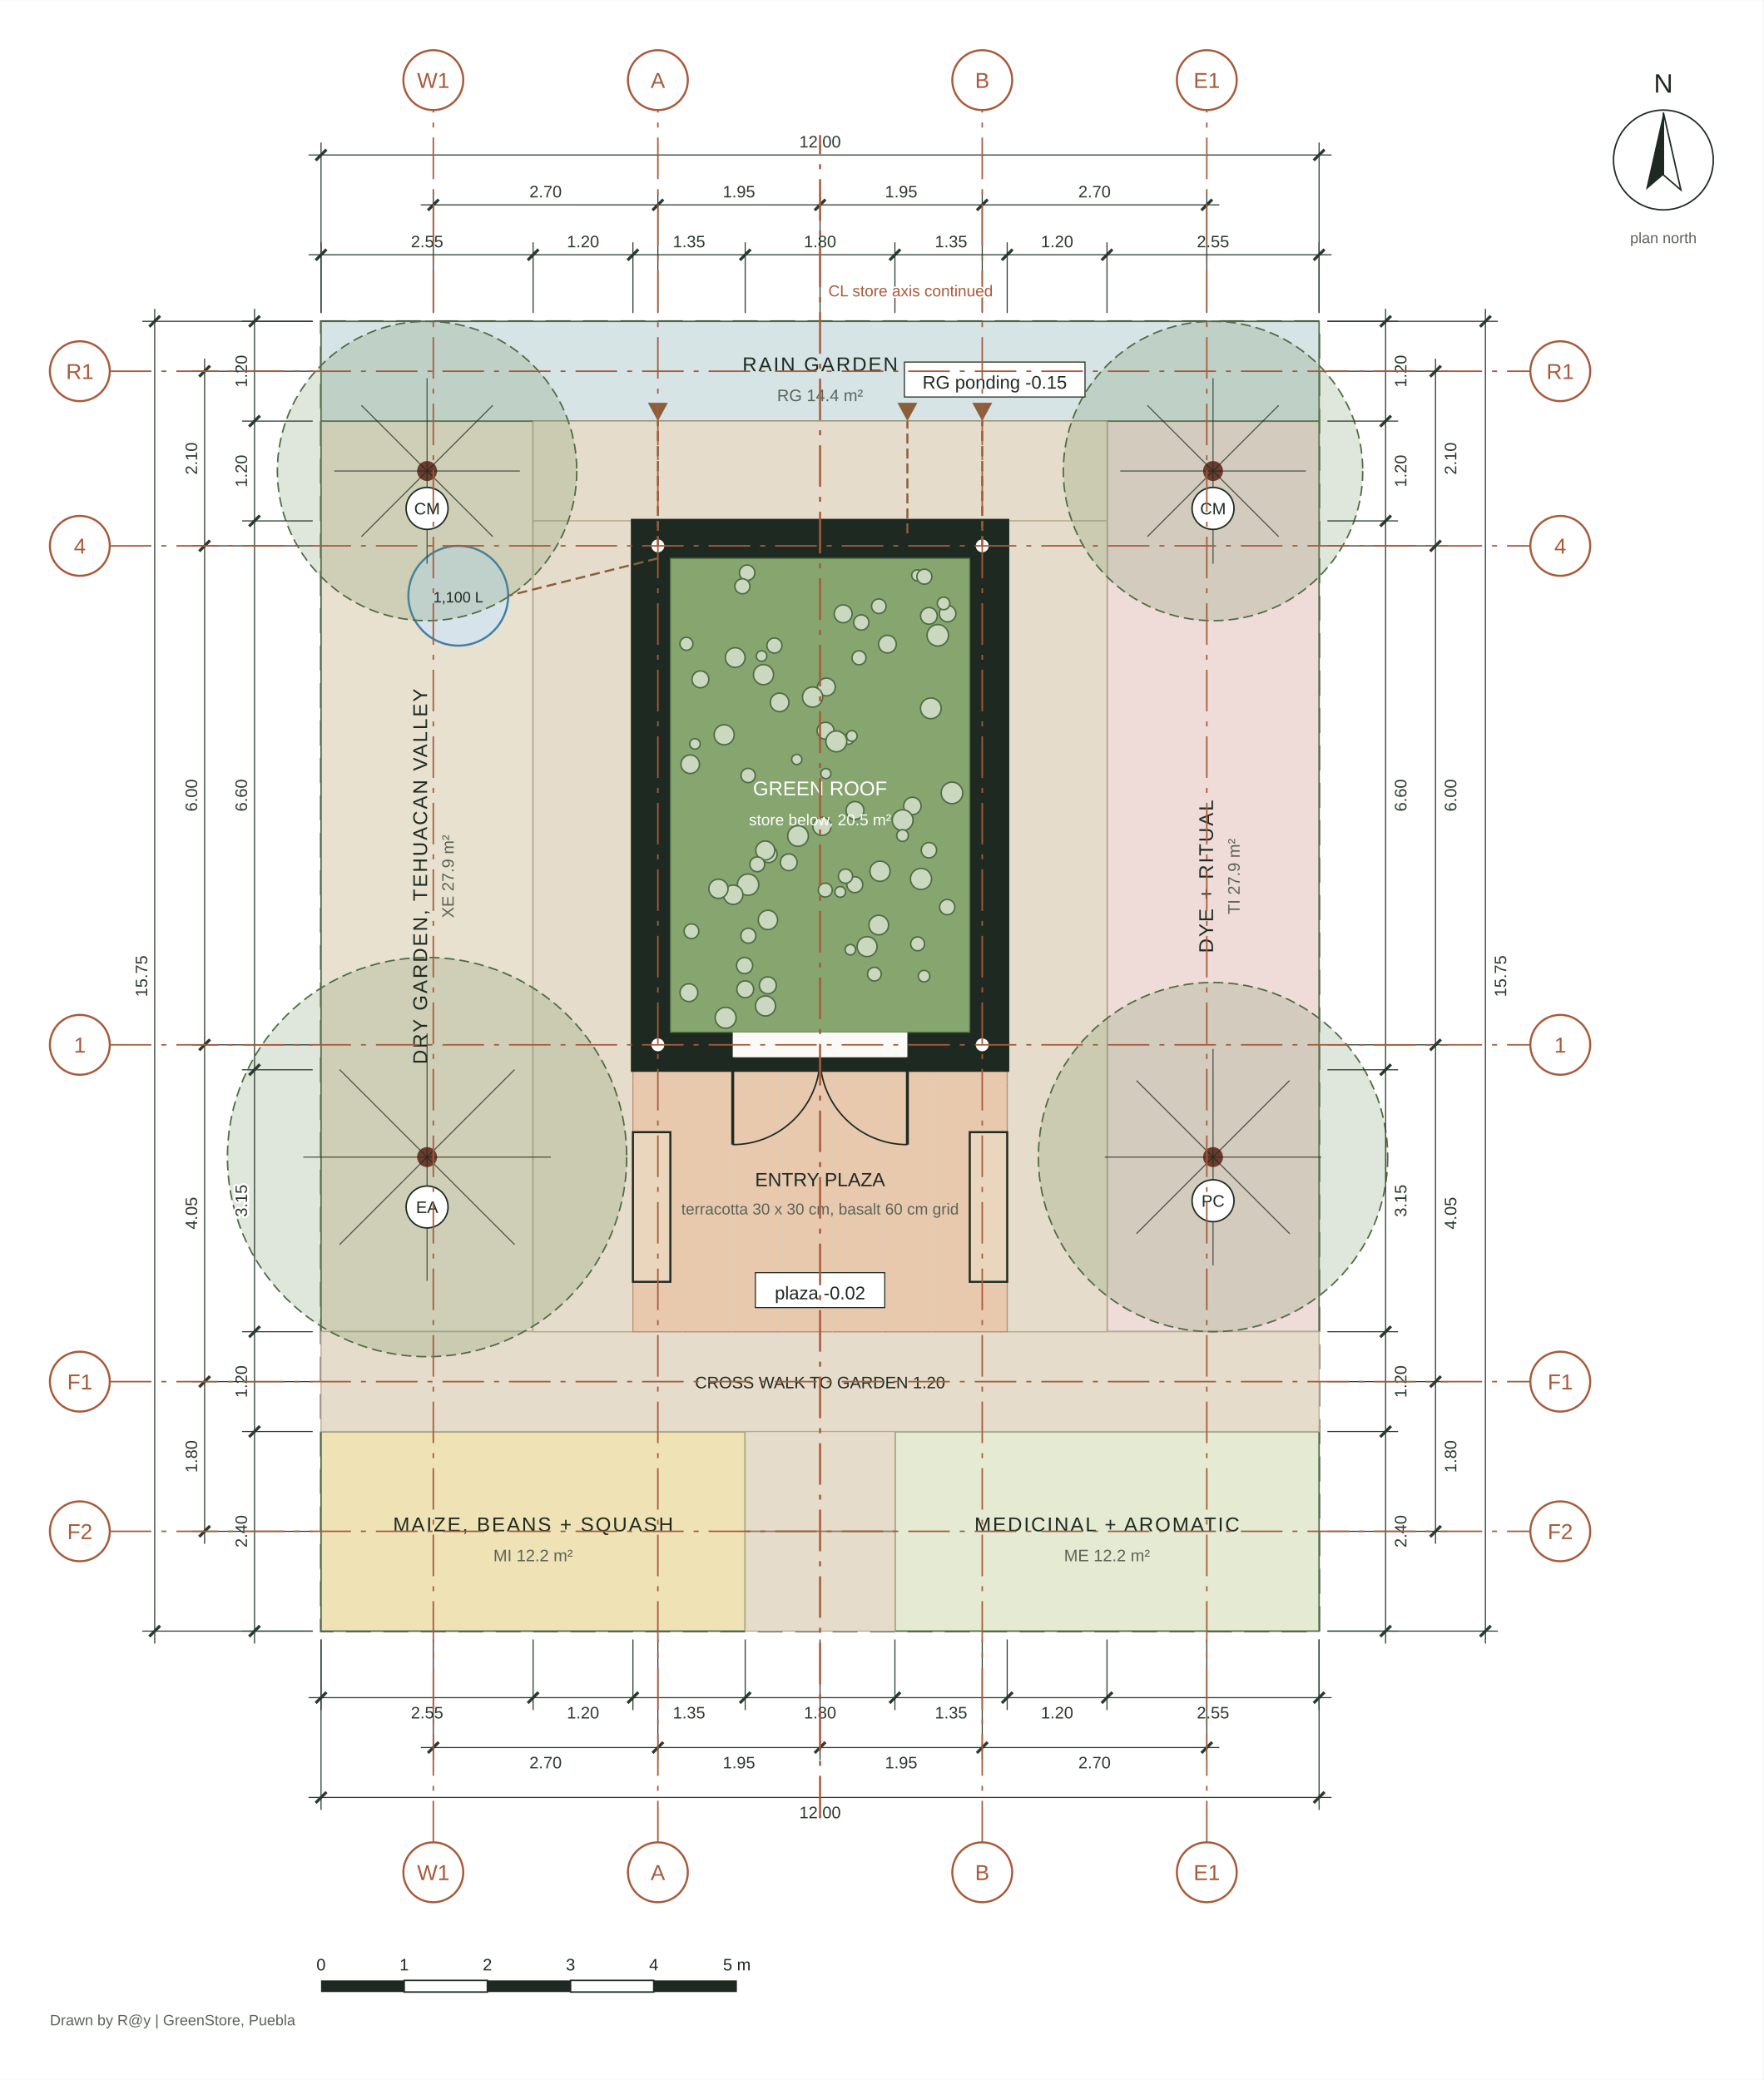
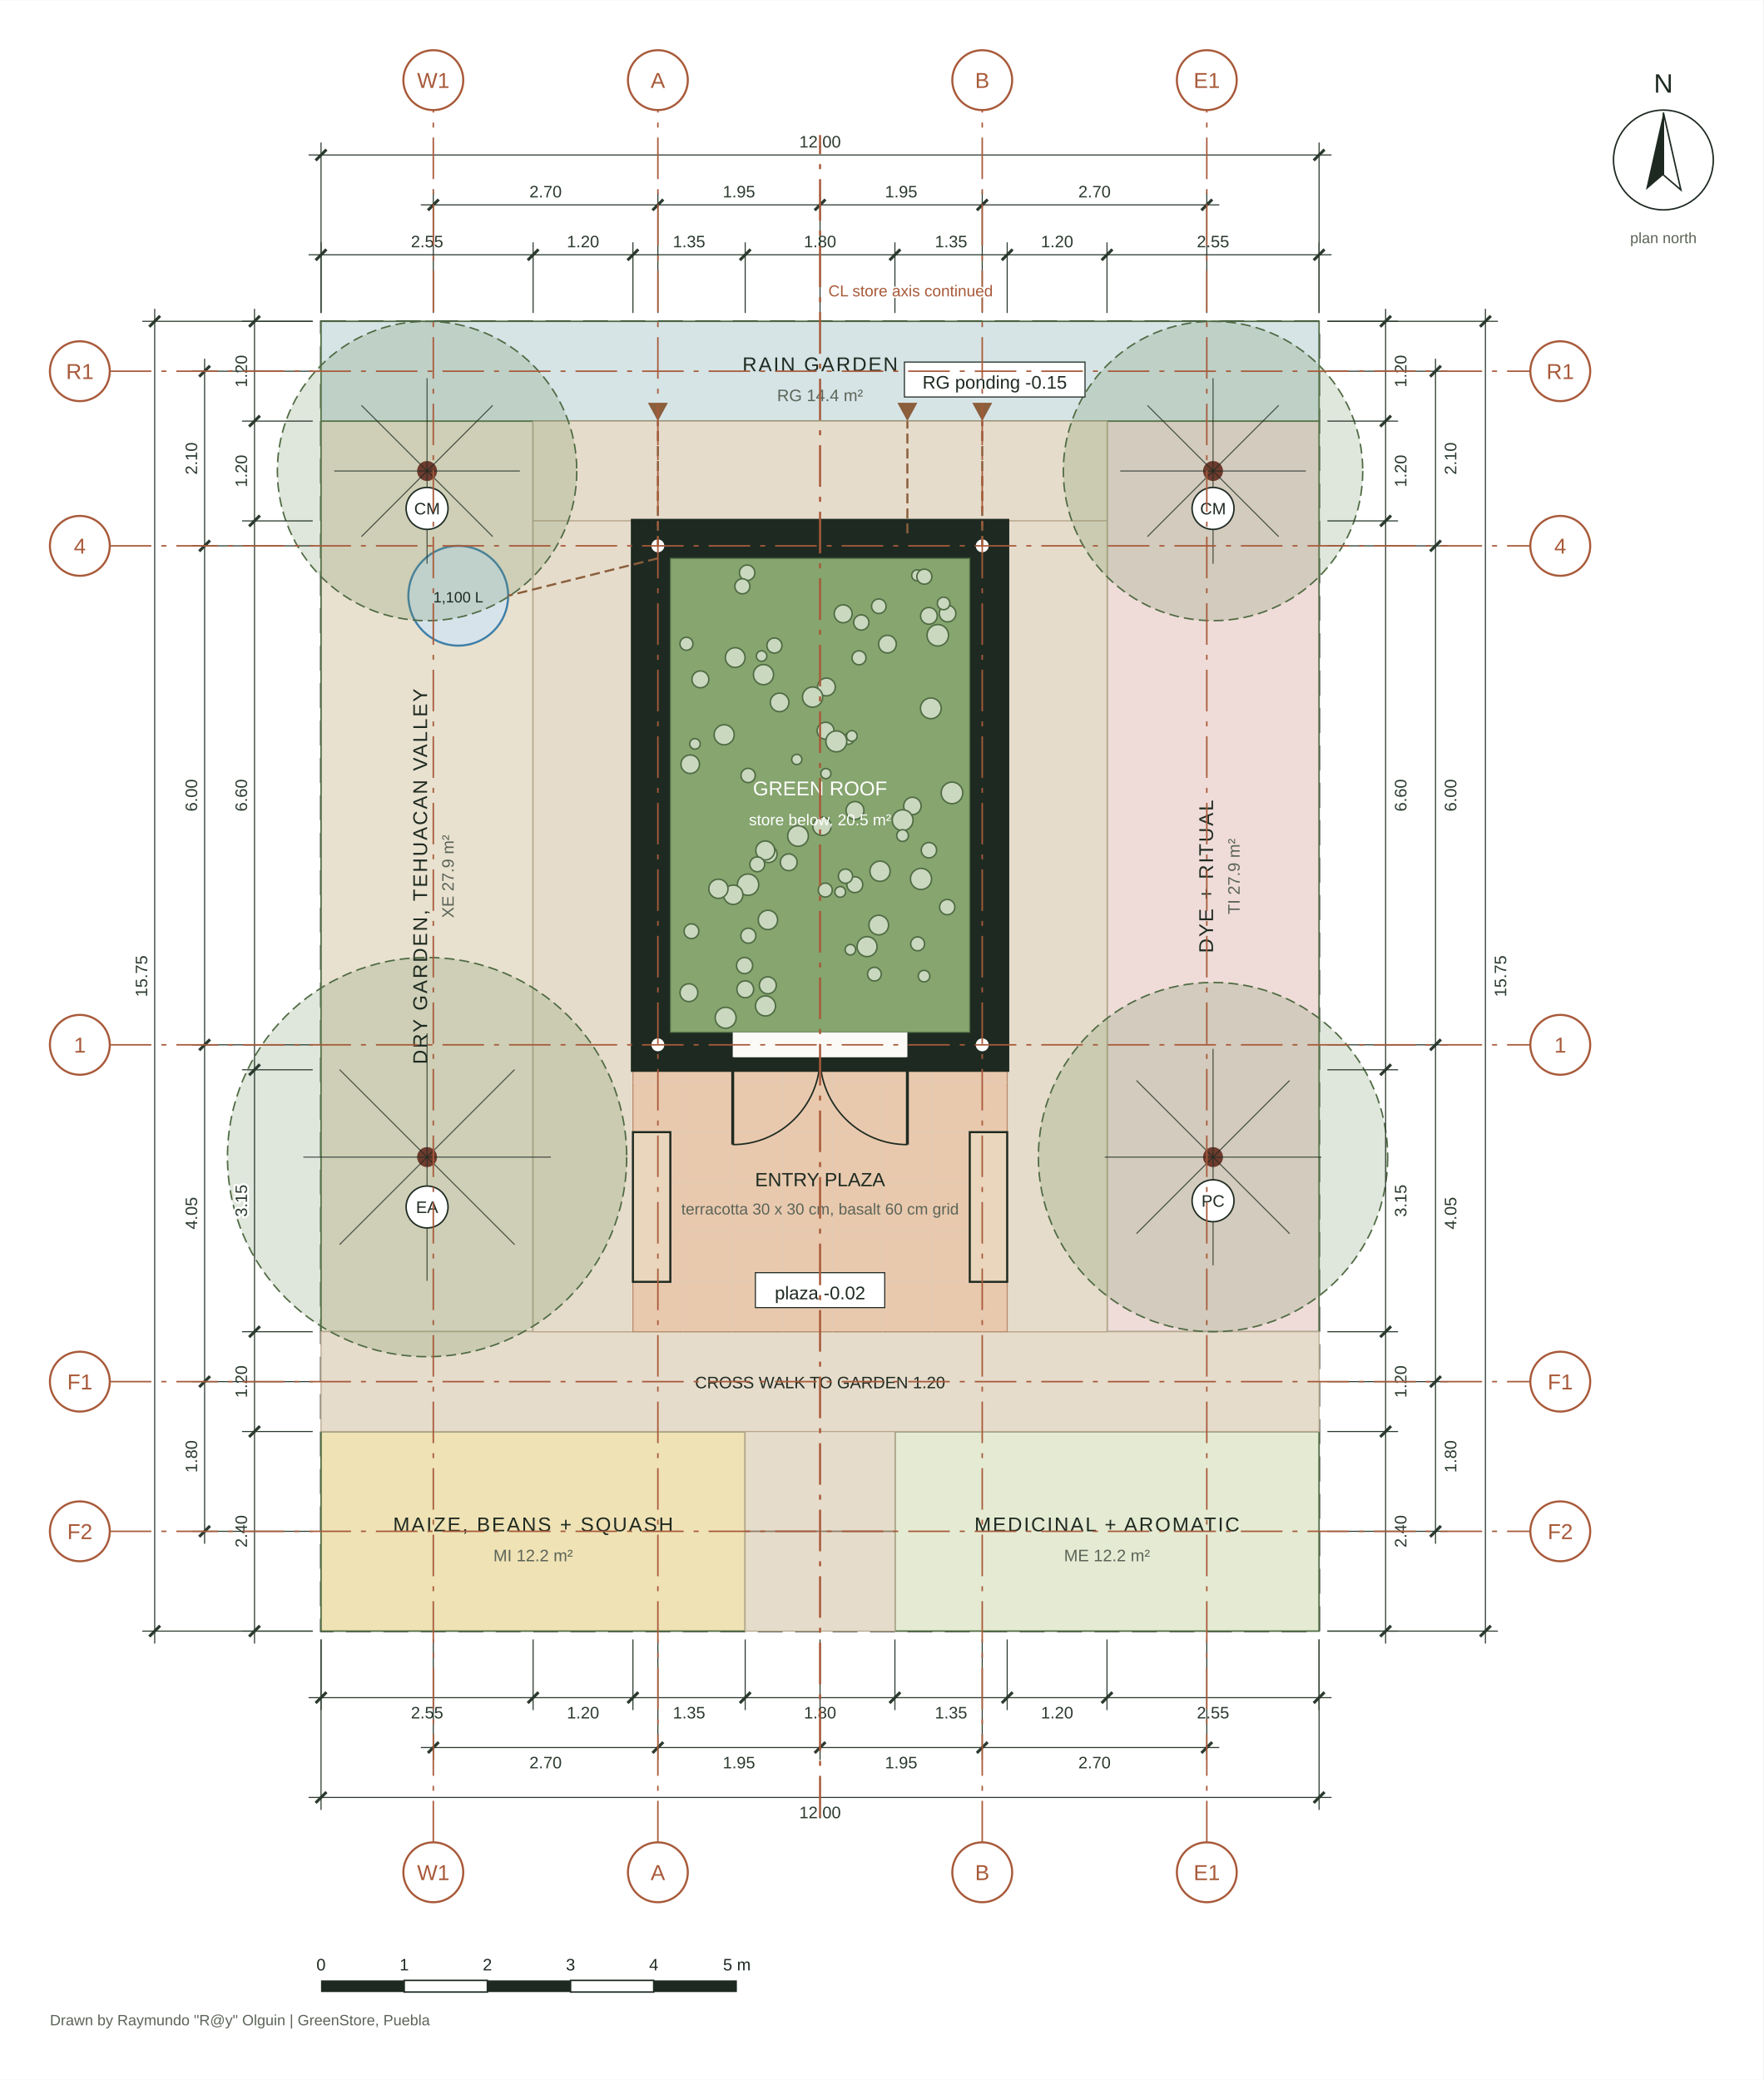
<svg xmlns="http://www.w3.org/2000/svg" viewBox="-8060 -12410 21200 25004" width="801" height="945" role="img" aria-label="Landscape site plan at 1:100 with building and landscape axes and three levels of dimensions: the store's main axis continued as a 1.80 m walk into the garden, an entry plaza on a 60 cm grid, beds of maize, beans and squash and of medicinal herbs in front, dry and dye gardens along the sides, a rain garden behind the store fed by the green roof, a cistern and four native trees">
  <defs>
    <style>
.cutfill{fill:#1E2A21;stroke:#1E2A21;stroke-width:50}
.cut{stroke:#1E2A21;stroke-width:70;stroke-dasharray:600 120 100 120;fill:none}
.heavy{stroke:#1E2A21;stroke-width:50;fill:none}
.med{stroke:#1E2A21;stroke-width:35;fill:none}
.thin{stroke:#1E2A21;stroke-width:18;fill:none}
.fine{stroke:#1E2A21;stroke-width:13;fill:none;opacity:.75}
.hidden{stroke:#1E2A21;stroke-width:18;fill:none;stroke-dasharray:120 120}
.solid{fill:#1E2A21;stroke:none}
.axis{stroke:#A85A3A;stroke-width:18;stroke-dasharray:500 120 60 120;fill:none}
.cl{stroke:#A85A3A;stroke-width:25;stroke-dasharray:500 120 60 120;fill:none}
.bubble{fill:#FFFFFF;stroke:#A85A3A;stroke-width:25}
.bubt{fill:#A85A3A;font-family:Jost, 'Helvetica Neue', Arial, sans-serif;paint-order:stroke;stroke:#FFFFFF;stroke-width:35}
.dim{stroke:#2B3A2E;stroke-width:13;fill:none}
.leader{stroke:#2B3A2E;stroke-width:9;fill:none;opacity:.6}
.tick{stroke:#2B3A2E;stroke-width:35}
.dimt{fill:#2B3A2E;font-family:Jost, 'Helvetica Neue', Arial, sans-serif;paint-order:stroke;stroke:#FFFFFF;stroke-width:50;stroke-linejoin:round}
.t{fill:#1E2A21;font-family:Jost, 'Helvetica Neue', Arial, sans-serif}
.sub{fill:#5B6458;font-family:Jost, 'Helvetica Neue', Arial, sans-serif}
.lvlt{fill:#1E2A21;font-family:Jost, 'Helvetica Neue', Arial, sans-serif;font-weight:500}
.lvll{fill:#5B6458;font-family:Jost, 'Helvetica Neue', Arial, sans-serif}
.lvltri{fill:#1E2A21}
.lvlbox{fill:#FFFFFF;stroke:#1E2A21;stroke-width:13}
.tagbox{fill:#FFFFFF;stroke:#1E2A21;stroke-width:18}
.tagt{fill:#1E2A21;font-family:Jost, 'Helvetica Neue', Arial, sans-serif;font-weight:500}
.floor{fill:#F3E7DA;stroke:none}
.tile{stroke:#E0CBB6;stroke-width:9;fill:none}
.grid600{stroke:#C79C7D;stroke-width:13;fill:none}
.wood{fill:#E9D6BC;stroke:#1E2A21;stroke-width:25}
.woodl{stroke:#B8936B;stroke-width:9;fill:none}
.stone{fill:#ECE8E0;stroke:#1E2A21;stroke-width:25}
.glass{fill:#E3EEF0;stroke:#1E2A21;stroke-width:13}
.green{fill:#6E8F5E;stroke:#4F6B43;stroke-width:13}
.greenl{fill:#C9D8BE;stroke:#4F6B43;stroke-width:18}
.soil{fill:#8B6A4E;stroke:none}
.earth{fill:url(#earth);stroke:none}
.white{fill:#FFFFFF;stroke:#1E2A21;stroke-width:25}
.paper{fill:#FBFAF6;stroke:none}
.water{stroke:#3F7FA8;stroke-width:35;fill:none}
.drip{stroke:#3F7FA8;stroke-width:35;fill:none;stroke-dasharray:35 120;stroke-linecap:round}
.drain{stroke:#8B5E3C;stroke-width:25;fill:none;stroke-dasharray:120 60}
.circuit{stroke:#55605A;stroke-width:13;fill:none;stroke-dasharray:60 60}
.light{fill:#F2D58C;stroke:#1E2A21;stroke-width:18}
.cove{stroke:#C9922E;stroke-width:50;fill:none}
.zone{stroke:none}
.path{fill:#E6DCCB;stroke:#B9A88E;stroke-width:13}
.plaza{fill:#E9C9AE;stroke:#B98E6C;stroke-width:13}
.bed{stroke:#4F6B43;stroke-width:18}
.canopy{fill:#6E8F5E;fill-opacity:.22;stroke:#4F6B43;stroke-width:18;stroke-dasharray:120 60}
</style>
    <pattern id="earth" patternUnits="userSpaceOnUse" width="150" height="150" patternTransform="rotate(45)">
      <line x1="0" y1="0" x2="0" y2="150" stroke="#8B6A4E" stroke-width="12" />
    </pattern>
  </defs>
  <rect x="-8060" y="-12410" width="21200" height="25004" fill="#FFFFFF" />
  <rect x="-4200" y="-8550" width="12000" height="15750" class="white" style="fill:#F7F4EC;stroke:#1E2A21;stroke-dasharray:300 150" />
  <rect x="-4200" y="4800" width="5100" height="2400" class="bed" style="fill:#EFE2B5" />
  <rect x="2700" y="4800" width="5100" height="2400" class="bed" style="fill:#E5EBD3" />
  <rect x="-4200" y="-7350" width="2550" height="10950" class="bed" style="fill:#E9E1CF" />
  <rect x="5250" y="-7350" width="2550" height="10950" class="bed" style="fill:#EFDCD8" />
  <rect x="-4200" y="-8550" width="12000" height="1200" class="bed" style="fill:#D6E4E6" />
  <rect x="-4200" y="3600" width="12000" height="1200" class="path" />
  <rect x="900" y="4800" width="1800" height="2400" class="path" />
  <rect x="-1650" y="-7350" width="6900" height="1200" class="path" />
  <rect x="-1650" y="-6150" width="1200" height="9750" class="path" />
  <rect x="4050" y="-6150" width="1200" height="9750" class="path" />
  <rect x="-450" y="300" width="4500" height="3300" class="plaza" />
  <line x1="150" y1="3600" x2="150" y2="300" class="tile" />
  <line x1="750" y1="3600" x2="750" y2="300" class="tile" />
  <line x1="1350" y1="3600" x2="1350" y2="300" class="tile" />
  <line x1="1950" y1="3600" x2="1950" y2="300" class="tile" />
  <line x1="2550" y1="3600" x2="2550" y2="300" class="tile" />
  <line x1="3150" y1="3600" x2="3150" y2="300" class="tile" />
  <line x1="3750" y1="3600" x2="3750" y2="300" class="tile" />
  <line x1="-450" y1="3000" x2="4050" y2="3000" class="tile" />
  <line x1="-450" y1="2400" x2="4050" y2="2400" class="tile" />
  <line x1="-450" y1="1800" x2="4050" y2="1800" class="tile" />
  <line x1="-450" y1="1200" x2="4050" y2="1200" class="tile" />
  <line x1="-450" y1="600" x2="4050" y2="600" class="tile" />
  <line x1="900" y1="6000" x2="2700" y2="6000" class="thin" style="stroke:#8F7E66" />
  <rect x="-450" y="-6150" width="4500" height="6600" class="cutfill" />
  <rect x="0" y="-5700" width="3600" height="5700" class="green" style="fill:#86A56F" />
  <circle cx="935.3" cy="-3088.8" r="85.9" class="greenl" />
  <circle cx="2142.9" cy="-3528.9" r="64.6" class="greenl" />
  <circle cx="193.5" cy="-4672.3" r="78.2" class="greenl" />
  <circle cx="923.3" cy="-5526.5" r="92.9" class="greenl" />
  <circle cx="2910.3" cy="-2722.3" r="104.7" class="greenl" />
  <circle cx="647" cy="-3578.2" r="120.8" class="greenl" />
  <circle cx="1876.5" cy="-4152.8" r="107" class="greenl" />
  <circle cx="361.3" cy="-4244.4" r="101.4" class="greenl" />
  <circle cx="1144.2" cy="-317.5" r="120.6" class="greenl" />
  <circle cx="1710.1" cy="-4031.6" r="121.5" class="greenl" />
  <circle cx="2506.6" cy="-5123.9" r="87.6" class="greenl" />
  <circle cx="2793" cy="-2551" r="125.5" class="greenl" />
  <circle cx="3050.3" cy="-676.3" r="69.5" class="greenl" />
  <circle cx="866.1" cy="-5363.6" r="90.5" class="greenl" />
  <circle cx="2217.9" cy="-1775.5" r="95.5" class="greenl" />
  <circle cx="1423.4" cy="-2044.9" r="101" class="greenl" />
  <circle cx="2078" cy="-5032.7" r="107.7" class="greenl" />
  <circle cx="3215.5" cy="-4774.6" r="129.4" class="greenl" />
  <circle cx="2365.2" cy="-1030.7" r="120.2" class="greenl" />
  <circle cx="3333.3" cy="-5035.4" r="99.8" class="greenl" />
  <circle cx="2505.6" cy="-1290.1" r="118.2" class="greenl" />
  <circle cx="2042.7" cy="-1688.8" r="64.4" class="greenl" />
  <circle cx="2968" cy="-5495" r="66.2" class="greenl" />
  <circle cx="2792" cy="-2366.5" r="70.6" class="greenl" />
  <circle cx="1119.8" cy="-4301.5" r="121.1" class="greenl" />
  <circle cx="295.8" cy="-3468.5" r="63.1" class="greenl" />
  <circle cx="2520.9" cy="-1937.2" r="121.7" class="greenl" />
  <circle cx="3386.1" cy="-2879.3" r="129.9" class="greenl" />
  <circle cx="1171.9" cy="-565.6" r="102" class="greenl" />
  <circle cx="253.5" cy="-1215.9" r="88.6" class="greenl" />
  <circle cx="2164.5" cy="-993.5" r="63" class="greenl" />
  <circle cx="3013.7" cy="-1844.7" r="127.1" class="greenl" />
  <circle cx="3109" cy="-2190.1" r="92.2" class="greenl" />
  <circle cx="1866.2" cy="-3627" r="101.7" class="greenl" />
  <circle cx="1995.6" cy="-3498.7" r="125.8" class="greenl" />
  <circle cx="1823.2" cy="-2478.4" r="110.4" class="greenl" />
  <circle cx="934.2" cy="-1775.9" r="128.4" class="greenl" />
  <circle cx="1869.7" cy="-3111.5" r="60.8" class="greenl" />
  <circle cx="1520.2" cy="-3281.8" r="61.4" class="greenl" />
  <circle cx="2182.1" cy="-3563.8" r="64.2" class="greenl" />
  <circle cx="2220.2" cy="-2667.8" r="107.5" class="greenl" />
  <circle cx="1313.5" cy="-3967.5" r="111.7" class="greenl" />
  <circle cx="223.2" cy="-477.1" r="107.3" class="greenl" />
  <circle cx="3328.9" cy="-1506.1" r="91.9" class="greenl" />
  <circle cx="2105.8" cy="-1878.1" r="85.5" class="greenl" />
  <circle cx="1181.8" cy="-2143.4" r="101.7" class="greenl" />
  <circle cx="1141.3" cy="-2186.7" r="114.1" class="greenl" />
  <circle cx="238.8" cy="-3224" r="111.5" class="greenl" />
  <circle cx="1173.1" cy="-1351.7" r="116.3" class="greenl" />
  <circle cx="937.7" cy="-1161.9" r="90.5" class="greenl" />
  <circle cx="2453.6" cy="-699.9" r="82.5" class="greenl" />
  <circle cx="1251.4" cy="-4651.1" r="90.7" class="greenl" />
  <circle cx="2973.3" cy="-1064.1" r="83.6" class="greenl" />
  <circle cx="2295.8" cy="-4928.5" r="91.6" class="greenl" />
  <circle cx="892.6" cy="-803" r="97.1" class="greenl" />
  <circle cx="779.7" cy="-4506.6" r="118.7" class="greenl" />
  <circle cx="755.8" cy="-1654.4" r="116.5" class="greenl" />
  <circle cx="2268.4" cy="-4503.8" r="84.2" class="greenl" />
  <circle cx="578" cy="-1726.5" r="115.6" class="greenl" />
  <circle cx="1044.9" cy="-2020.3" r="89.2" class="greenl" />
  <circle cx="1535.2" cy="-2361.4" r="124.4" class="greenl" />
  <circle cx="664.8" cy="-175.2" r="126" class="greenl" />
  <circle cx="3053.9" cy="-5479.3" r="90.4" class="greenl" />
  <circle cx="3285.5" cy="-5157.8" r="75.5" class="greenl" />
  <circle cx="2610.2" cy="-4668.2" r="106.4" class="greenl" />
  <circle cx="1862.7" cy="-1710.8" r="83.9" class="greenl" />
  <circle cx="900.6" cy="-517.6" r="101.2" class="greenl" />
  <circle cx="1097.1" cy="-4525" r="63.2" class="greenl" />
  <circle cx="3131.9" cy="-3896" r="124.7" class="greenl" />
  <circle cx="3108.7" cy="-5008.2" r="100.4" class="greenl" />
  <circle cx="-150" cy="150" r="90" class="white" />
  <circle cx="3750" cy="150" r="90" class="white" />
  <circle cx="-150" cy="-5850" r="90" class="white" />
  <circle cx="3750" cy="-5850" r="90" class="white" />
  <rect x="750" y="0" width="2100" height="300" class="paper" />
  <path d="M1800,300 A1050 1050 0 0 1 750,1350" class="thin" />
  <line x1="750" y1="300" x2="750" y2="1350" class="med" />
  <path d="M1800,300 A1050 1050 0 0 0 2850,1350" class="thin" />
  <line x1="2850" y1="300" x2="2850" y2="1350" class="med" />
  <rect x="-450" y="1200" width="450" height="1800" class="wood" />
  <rect x="3600" y="1200" width="450" height="1800" class="wood" />
  <circle cx="-2550" cy="-5250" r="600" class="white" style="fill:#D7E3EA;stroke:#3F7FA8" />
  <circle cx="-2925" cy="1500" r="2400" class="canopy" />
  <circle cx="-2925" cy="1500" r="120" class="solid" style="fill:#6E3B2E" />
  <line x1="-2925" y1="1500" x2="-1437" y2="1500" class="fine" />
  <line x1="-2925" y1="1500" x2="-1872.8" y2="447.8" class="fine" />
  <line x1="-2925" y1="1500" x2="-2925" y2="12" class="fine" />
  <line x1="-2925" y1="1500" x2="-3977.2" y2="447.8" class="fine" />
  <line x1="-2925" y1="1500" x2="-4413" y2="1500" class="fine" />
  <line x1="-2925" y1="1500" x2="-3977.2" y2="2552.2" class="fine" />
  <line x1="-2925" y1="1500" x2="-2925" y2="2988" class="fine" />
  <line x1="-2925" y1="1500" x2="-1872.8" y2="2552.2" class="fine" />
  <circle cx="6525" cy="1500" r="2100" class="canopy" />
  <circle cx="6525" cy="1500" r="120" class="solid" style="fill:#6E3B2E" />
  <line x1="6525" y1="1500" x2="7827" y2="1500" class="fine" />
  <line x1="6525" y1="1500" x2="7445.7" y2="579.3" class="fine" />
  <line x1="6525" y1="1500" x2="6525" y2="198" class="fine" />
  <line x1="6525" y1="1500" x2="5604.3" y2="579.3" class="fine" />
  <line x1="6525" y1="1500" x2="5223" y2="1500" class="fine" />
  <line x1="6525" y1="1500" x2="5604.3" y2="2420.7" class="fine" />
  <line x1="6525" y1="1500" x2="6525" y2="2802" class="fine" />
  <line x1="6525" y1="1500" x2="7445.7" y2="2420.7" class="fine" />
  <circle cx="-2925" cy="-6750" r="1800" class="canopy" />
  <circle cx="-2925" cy="-6750" r="120" class="solid" style="fill:#6E3B2E" />
  <line x1="-2925" y1="-6750" x2="-1809" y2="-6750" class="fine" />
  <line x1="-2925" y1="-6750" x2="-2135.9" y2="-7539.1" class="fine" />
  <line x1="-2925" y1="-6750" x2="-2925" y2="-7866" class="fine" />
  <line x1="-2925" y1="-6750" x2="-3714.1" y2="-7539.1" class="fine" />
  <line x1="-2925" y1="-6750" x2="-4041" y2="-6750" class="fine" />
  <line x1="-2925" y1="-6750" x2="-3714.1" y2="-5960.9" class="fine" />
  <line x1="-2925" y1="-6750" x2="-2925" y2="-5634" class="fine" />
  <line x1="-2925" y1="-6750" x2="-2135.9" y2="-5960.9" class="fine" />
  <circle cx="6525" cy="-6750" r="1800" class="canopy" />
  <circle cx="6525" cy="-6750" r="120" class="solid" style="fill:#6E3B2E" />
  <line x1="6525" y1="-6750" x2="7641" y2="-6750" class="fine" />
  <line x1="6525" y1="-6750" x2="7314.1" y2="-7539.1" class="fine" />
  <line x1="6525" y1="-6750" x2="6525" y2="-7866" class="fine" />
  <line x1="6525" y1="-6750" x2="5735.9" y2="-7539.1" class="fine" />
  <line x1="6525" y1="-6750" x2="5409" y2="-6750" class="fine" />
  <line x1="6525" y1="-6750" x2="5735.9" y2="-5960.9" class="fine" />
  <line x1="6525" y1="-6750" x2="6525" y2="-5634" class="fine" />
  <line x1="6525" y1="-6750" x2="7314.1" y2="-5960.9" class="fine" />
  <text x="-1650" y="6000" text-anchor="middle" class="t" style="font-size:240px;font-weight:500;letter-spacing:20px">MAIZE, BEANS + SQUASH</text>
  <text x="-1650" y="6360" text-anchor="middle" class="sub" style="font-size:200px">MI  12.2 m²</text>
  <text x="5250" y="6000" text-anchor="middle" class="t" style="font-size:240px;font-weight:500;letter-spacing:20px">MEDICINAL + AROMATIC</text>
  <text x="5250" y="6360" text-anchor="middle" class="sub" style="font-size:200px">ME  12.2 m²</text>
  <text x="-2925" y="-1875" text-anchor="middle" class="t" style="font-size:240px;font-weight:500;letter-spacing:20px" transform="rotate(-90 -2925 -1875)">DRY GARDEN, TEHUACAN VALLEY</text>
  <text x="-2605" y="-1875" text-anchor="middle" class="sub" style="font-size:200px" transform="rotate(-90 -2605 -1875)">XE  27.9 m²</text>
  <text x="6525" y="-1875" text-anchor="middle" class="t" style="font-size:240px;font-weight:500;letter-spacing:20px" transform="rotate(-90 6525 -1875)">DYE + RITUAL</text>
  <text x="6845" y="-1875" text-anchor="middle" class="sub" style="font-size:200px" transform="rotate(-90 6845 -1875)">TI  27.9 m²</text>
  <text x="1800" y="-7950" text-anchor="middle" class="t" style="font-size:240px;font-weight:500;letter-spacing:20px">RAIN GARDEN</text>
  <text x="1800" y="-7590" text-anchor="middle" class="sub" style="font-size:200px">RG  14.4 m²</text>
  <text x="1800" y="1850" text-anchor="middle" class="t" style="font-size:230px;font-weight:500">ENTRY PLAZA</text>
  <text x="1800" y="2190" text-anchor="middle" class="sub" style="font-size:190px">terracotta 30 x 30 cm, basalt 60 cm grid</text>
  <text x="1800" y="4280" text-anchor="middle" class="t" style="font-size:200px;font-weight:500">CROSS WALK TO GARDEN  1.20</text>
  <text x="1800" y="-2850" text-anchor="middle" class="t" style="font-size:240px;font-weight:500;fill:#FFFFFF">GREEN ROOF</text>
  <text x="1800" y="-2490" text-anchor="middle" class="t" style="font-size:190px;fill:#FFFFFF">store below, 20.5 m²</text>
  <text x="-2550" y="-5170" text-anchor="middle" class="t" style="font-size:180px">1,100 L</text>
  <circle cx="-2925" cy="2100" r="252" class="tagbox" />
  <text x="-2925" y="2172" text-anchor="middle" class="tagt" style="font-size:200px">EA</text>
  <circle cx="6525" cy="2025" r="252" class="tagbox" />
  <text x="6525" y="2097" text-anchor="middle" class="tagt" style="font-size:200px">PC</text>
  <circle cx="-2925" cy="-6300" r="252" class="tagbox" />
  <text x="-2925" y="-6228" text-anchor="middle" class="tagt" style="font-size:200px">CM</text>
  <circle cx="6525" cy="-6300" r="252" class="tagbox" />
  <text x="6525" y="-6228" text-anchor="middle" class="tagt" style="font-size:200px">CM</text>
  <line x1="-150" y1="-5850" x2="-150" y2="-7350" class="drain" />
  <polygon points="-150,-7350 -270,-7570 -30,-7570" class="solid" style="fill:#8B5E3C" />
  <line x1="3750" y1="-5850" x2="3750" y2="-7350" class="drain" />
  <polygon points="3750,-7350 3630,-7570 3870,-7570" class="solid" style="fill:#8B5E3C" />
  <line x1="2850" y1="-6000" x2="2850" y2="-7350" class="drain" />
  <polygon points="2850,-7350 2730,-7570 2970,-7570" class="solid" style="fill:#8B5E3C" />
  <line x1="-150" y1="-5700" x2="-1950" y2="-5250" class="drain" />
  <rect x="1022.4" y="2890" width="1555.2" height="420" class="lvlbox" />
  <text x="1800" y="3210" text-anchor="middle" class="lvlt" style="font-size:220px">plaza -0.02</text>
  <rect x="2814.4" y="-8060" width="2171.2" height="420" class="lvlbox" />
  <text x="3900" y="-7740" text-anchor="middle" class="lvlt" style="font-size:220px">RG ponding -0.15</text>
  <line x1="-4350" y1="8000" x2="7950" y2="8000" class="dim" />
  <line x1="-4200" y1="7300" x2="-4200" y2="8150" class="dim" />
  <line x1="-4265" y1="8065" x2="-4135" y2="7935" class="tick" />
  <line x1="-1650" y1="7300" x2="-1650" y2="8150" class="dim" />
  <line x1="-1715" y1="8065" x2="-1585" y2="7935" class="tick" />
  <line x1="-450" y1="7300" x2="-450" y2="8150" class="dim" />
  <line x1="-515" y1="8065" x2="-385" y2="7935" class="tick" />
  <line x1="900" y1="7300" x2="900" y2="8150" class="dim" />
  <line x1="835" y1="8065" x2="965" y2="7935" class="tick" />
  <line x1="2700" y1="7300" x2="2700" y2="8150" class="dim" />
  <line x1="2635" y1="8065" x2="2765" y2="7935" class="tick" />
  <line x1="4050" y1="7300" x2="4050" y2="8150" class="dim" />
  <line x1="3985" y1="8065" x2="4115" y2="7935" class="tick" />
  <line x1="5250" y1="7300" x2="5250" y2="8150" class="dim" />
  <line x1="5185" y1="8065" x2="5315" y2="7935" class="tick" />
  <line x1="7800" y1="7300" x2="7800" y2="8150" class="dim" />
  <line x1="7735" y1="8065" x2="7865" y2="7935" class="tick" />
  <text x="-2925" y="8250" text-anchor="middle" class="dimt" style="font-size:200px">2.55</text>
  <text x="-1050" y="8250" text-anchor="middle" class="dimt" style="font-size:200px">1.20</text>
  <text x="225" y="8250" text-anchor="middle" class="dimt" style="font-size:200px">1.35</text>
  <text x="1800" y="8250" text-anchor="middle" class="dimt" style="font-size:200px">1.80</text>
  <text x="3375" y="8250" text-anchor="middle" class="dimt" style="font-size:200px">1.35</text>
  <text x="4650" y="8250" text-anchor="middle" class="dimt" style="font-size:200px">1.20</text>
  <text x="6525" y="8250" text-anchor="middle" class="dimt" style="font-size:200px">2.55</text>
  <line x1="-3000" y1="8600" x2="6600" y2="8600" class="dim" />
  <line x1="-2850" y1="7300" x2="-2850" y2="8750" class="dim" />
  <line x1="-2915" y1="8665" x2="-2785" y2="8535" class="tick" />
  <line x1="-150" y1="7300" x2="-150" y2="8750" class="dim" />
  <line x1="-215" y1="8665" x2="-85" y2="8535" class="tick" />
  <line x1="1800" y1="7300" x2="1800" y2="8750" class="dim" />
  <line x1="1735" y1="8665" x2="1865" y2="8535" class="tick" />
  <line x1="3750" y1="7300" x2="3750" y2="8750" class="dim" />
  <line x1="3685" y1="8665" x2="3815" y2="8535" class="tick" />
  <line x1="6450" y1="7300" x2="6450" y2="8750" class="dim" />
  <line x1="6385" y1="8665" x2="6515" y2="8535" class="tick" />
  <text x="-1500" y="8850" text-anchor="middle" class="dimt" style="font-size:200px">2.70</text>
  <text x="825" y="8850" text-anchor="middle" class="dimt" style="font-size:200px">1.95</text>
  <text x="2775" y="8850" text-anchor="middle" class="dimt" style="font-size:200px">1.95</text>
  <text x="5100" y="8850" text-anchor="middle" class="dimt" style="font-size:200px">2.70</text>
  <line x1="-4350" y1="9200" x2="7950" y2="9200" class="dim" />
  <line x1="-4200" y1="7300" x2="-4200" y2="9350" class="dim" />
  <line x1="-4265" y1="9265" x2="-4135" y2="9135" class="tick" />
  <line x1="7800" y1="7300" x2="7800" y2="9350" class="dim" />
  <line x1="7735" y1="9265" x2="7865" y2="9135" class="tick" />
  <text x="1800" y="9450" text-anchor="middle" class="dimt" style="font-size:200px">12.00</text>
  <line x1="-4350" y1="-9350" x2="7950" y2="-9350" class="dim" />
  <line x1="-4200" y1="-8650" x2="-4200" y2="-9500" class="dim" />
  <line x1="-4265" y1="-9285" x2="-4135" y2="-9415" class="tick" />
  <line x1="-1650" y1="-8650" x2="-1650" y2="-9500" class="dim" />
  <line x1="-1715" y1="-9285" x2="-1585" y2="-9415" class="tick" />
  <line x1="-450" y1="-8650" x2="-450" y2="-9500" class="dim" />
  <line x1="-515" y1="-9285" x2="-385" y2="-9415" class="tick" />
  <line x1="900" y1="-8650" x2="900" y2="-9500" class="dim" />
  <line x1="835" y1="-9285" x2="965" y2="-9415" class="tick" />
  <line x1="2700" y1="-8650" x2="2700" y2="-9500" class="dim" />
  <line x1="2635" y1="-9285" x2="2765" y2="-9415" class="tick" />
  <line x1="4050" y1="-8650" x2="4050" y2="-9500" class="dim" />
  <line x1="3985" y1="-9285" x2="4115" y2="-9415" class="tick" />
  <line x1="5250" y1="-8650" x2="5250" y2="-9500" class="dim" />
  <line x1="5185" y1="-9285" x2="5315" y2="-9415" class="tick" />
  <line x1="7800" y1="-8650" x2="7800" y2="-9500" class="dim" />
  <line x1="7735" y1="-9285" x2="7865" y2="-9415" class="tick" />
  <text x="-2925" y="-9440" text-anchor="middle" class="dimt" style="font-size:200px">2.55</text>
  <text x="-1050" y="-9440" text-anchor="middle" class="dimt" style="font-size:200px">1.20</text>
  <text x="225" y="-9440" text-anchor="middle" class="dimt" style="font-size:200px">1.35</text>
  <text x="1800" y="-9440" text-anchor="middle" class="dimt" style="font-size:200px">1.80</text>
  <text x="3375" y="-9440" text-anchor="middle" class="dimt" style="font-size:200px">1.35</text>
  <text x="4650" y="-9440" text-anchor="middle" class="dimt" style="font-size:200px">1.20</text>
  <text x="6525" y="-9440" text-anchor="middle" class="dimt" style="font-size:200px">2.55</text>
  <line x1="-3000" y1="-9950" x2="6600" y2="-9950" class="dim" />
  <line x1="-2850" y1="-8650" x2="-2850" y2="-10100" class="dim" />
  <line x1="-2915" y1="-9885" x2="-2785" y2="-10015" class="tick" />
  <line x1="-150" y1="-8650" x2="-150" y2="-10100" class="dim" />
  <line x1="-215" y1="-9885" x2="-85" y2="-10015" class="tick" />
  <line x1="1800" y1="-8650" x2="1800" y2="-10100" class="dim" />
  <line x1="1735" y1="-9885" x2="1865" y2="-10015" class="tick" />
  <line x1="3750" y1="-8650" x2="3750" y2="-10100" class="dim" />
  <line x1="3685" y1="-9885" x2="3815" y2="-10015" class="tick" />
  <line x1="6450" y1="-8650" x2="6450" y2="-10100" class="dim" />
  <line x1="6385" y1="-9885" x2="6515" y2="-10015" class="tick" />
  <text x="-1500" y="-10040" text-anchor="middle" class="dimt" style="font-size:200px">2.70</text>
  <text x="825" y="-10040" text-anchor="middle" class="dimt" style="font-size:200px">1.95</text>
  <text x="2775" y="-10040" text-anchor="middle" class="dimt" style="font-size:200px">1.95</text>
  <text x="5100" y="-10040" text-anchor="middle" class="dimt" style="font-size:200px">2.70</text>
  <line x1="-4350" y1="-10550" x2="7950" y2="-10550" class="dim" />
  <line x1="-4200" y1="-8650" x2="-4200" y2="-10700" class="dim" />
  <line x1="-4265" y1="-10485" x2="-4135" y2="-10615" class="tick" />
  <line x1="7800" y1="-8650" x2="7800" y2="-10700" class="dim" />
  <line x1="7735" y1="-10485" x2="7865" y2="-10615" class="tick" />
  <text x="1800" y="-10640" text-anchor="middle" class="dimt" style="font-size:200px">12.00</text>
  <line x1="-5000" y1="7350" x2="-5000" y2="-8700" class="dim" />
  <line x1="-4300" y1="7200" x2="-5150" y2="7200" class="dim" />
  <line x1="-5065" y1="7265" x2="-4935" y2="7135" class="tick" />
  <line x1="-4300" y1="4800" x2="-5150" y2="4800" class="dim" />
  <line x1="-5065" y1="4865" x2="-4935" y2="4735" class="tick" />
  <line x1="-4300" y1="3600" x2="-5150" y2="3600" class="dim" />
  <line x1="-5065" y1="3665" x2="-4935" y2="3535" class="tick" />
  <line x1="-4300" y1="450" x2="-5150" y2="450" class="dim" />
  <line x1="-5065" y1="515" x2="-4935" y2="385" class="tick" />
  <line x1="-4300" y1="-6150" x2="-5150" y2="-6150" class="dim" />
  <line x1="-5065" y1="-6085" x2="-4935" y2="-6215" class="tick" />
  <line x1="-4300" y1="-7350" x2="-5150" y2="-7350" class="dim" />
  <line x1="-5065" y1="-7285" x2="-4935" y2="-7415" class="tick" />
  <line x1="-4300" y1="-8550" x2="-5150" y2="-8550" class="dim" />
  <line x1="-5065" y1="-8485" x2="-4935" y2="-8615" class="tick" />
  <text x="-5090" y="6000" text-anchor="middle" class="dimt" style="font-size:200px" transform="rotate(-90 -5090 6000)">2.40</text>
  <text x="-5090" y="4200" text-anchor="middle" class="dimt" style="font-size:200px" transform="rotate(-90 -5090 4200)">1.20</text>
  <text x="-5090" y="2025" text-anchor="middle" class="dimt" style="font-size:200px" transform="rotate(-90 -5090 2025)">3.15</text>
  <text x="-5090" y="-2850" text-anchor="middle" class="dimt" style="font-size:200px" transform="rotate(-90 -5090 -2850)">6.60</text>
  <text x="-5090" y="-6750" text-anchor="middle" class="dimt" style="font-size:200px" transform="rotate(-90 -5090 -6750)">1.20</text>
  <text x="-5090" y="-7950" text-anchor="middle" class="dimt" style="font-size:200px" transform="rotate(-90 -5090 -7950)">1.20</text>
  <line x1="-5600" y1="6150" x2="-5600" y2="-8100" class="dim" />
  <line x1="-4300" y1="6000" x2="-5750" y2="6000" class="dim" />
  <line x1="-5665" y1="6065" x2="-5535" y2="5935" class="tick" />
  <line x1="-4300" y1="4200" x2="-5750" y2="4200" class="dim" />
  <line x1="-5665" y1="4265" x2="-5535" y2="4135" class="tick" />
  <line x1="-4300" y1="150" x2="-5750" y2="150" class="dim" />
  <line x1="-5665" y1="215" x2="-5535" y2="85" class="tick" />
  <line x1="-4300" y1="-5850" x2="-5750" y2="-5850" class="dim" />
  <line x1="-5665" y1="-5785" x2="-5535" y2="-5915" class="tick" />
  <line x1="-4300" y1="-7950" x2="-5750" y2="-7950" class="dim" />
  <line x1="-5665" y1="-7885" x2="-5535" y2="-8015" class="tick" />
  <text x="-5690" y="5100" text-anchor="middle" class="dimt" style="font-size:200px" transform="rotate(-90 -5690 5100)">1.80</text>
  <text x="-5690" y="2175" text-anchor="middle" class="dimt" style="font-size:200px" transform="rotate(-90 -5690 2175)">4.05</text>
  <text x="-5690" y="-2850" text-anchor="middle" class="dimt" style="font-size:200px" transform="rotate(-90 -5690 -2850)">6.00</text>
  <text x="-5690" y="-6900" text-anchor="middle" class="dimt" style="font-size:200px" transform="rotate(-90 -5690 -6900)">2.10</text>
  <line x1="-6200" y1="7350" x2="-6200" y2="-8700" class="dim" />
  <line x1="-4300" y1="7200" x2="-6350" y2="7200" class="dim" />
  <line x1="-6265" y1="7265" x2="-6135" y2="7135" class="tick" />
  <line x1="-4300" y1="-8550" x2="-6350" y2="-8550" class="dim" />
  <line x1="-6265" y1="-8485" x2="-6135" y2="-8615" class="tick" />
  <text x="-6290" y="-675" text-anchor="middle" class="dimt" style="font-size:200px" transform="rotate(-90 -6290 -675)">15.75</text>
  <line x1="8600" y1="7350" x2="8600" y2="-8700" class="dim" />
  <line x1="7900" y1="7200" x2="8750" y2="7200" class="dim" />
  <line x1="8535" y1="7265" x2="8665" y2="7135" class="tick" />
  <line x1="7900" y1="4800" x2="8750" y2="4800" class="dim" />
  <line x1="8535" y1="4865" x2="8665" y2="4735" class="tick" />
  <line x1="7900" y1="3600" x2="8750" y2="3600" class="dim" />
  <line x1="8535" y1="3665" x2="8665" y2="3535" class="tick" />
  <line x1="7900" y1="450" x2="8750" y2="450" class="dim" />
  <line x1="8535" y1="515" x2="8665" y2="385" class="tick" />
  <line x1="7900" y1="-6150" x2="8750" y2="-6150" class="dim" />
  <line x1="8535" y1="-6085" x2="8665" y2="-6215" class="tick" />
  <line x1="7900" y1="-7350" x2="8750" y2="-7350" class="dim" />
  <line x1="8535" y1="-7285" x2="8665" y2="-7415" class="tick" />
  <line x1="7900" y1="-8550" x2="8750" y2="-8550" class="dim" />
  <line x1="8535" y1="-8485" x2="8665" y2="-8615" class="tick" />
  <text x="8850" y="6000" text-anchor="middle" class="dimt" style="font-size:200px" transform="rotate(-90 8850 6000)">2.40</text>
  <text x="8850" y="4200" text-anchor="middle" class="dimt" style="font-size:200px" transform="rotate(-90 8850 4200)">1.20</text>
  <text x="8850" y="2025" text-anchor="middle" class="dimt" style="font-size:200px" transform="rotate(-90 8850 2025)">3.15</text>
  <text x="8850" y="-2850" text-anchor="middle" class="dimt" style="font-size:200px" transform="rotate(-90 8850 -2850)">6.60</text>
  <text x="8850" y="-6750" text-anchor="middle" class="dimt" style="font-size:200px" transform="rotate(-90 8850 -6750)">1.20</text>
  <text x="8850" y="-7950" text-anchor="middle" class="dimt" style="font-size:200px" transform="rotate(-90 8850 -7950)">1.20</text>
  <line x1="9200" y1="6150" x2="9200" y2="-8100" class="dim" />
  <line x1="7900" y1="6000" x2="9350" y2="6000" class="dim" />
  <line x1="9135" y1="6065" x2="9265" y2="5935" class="tick" />
  <line x1="7900" y1="4200" x2="9350" y2="4200" class="dim" />
  <line x1="9135" y1="4265" x2="9265" y2="4135" class="tick" />
  <line x1="7900" y1="150" x2="9350" y2="150" class="dim" />
  <line x1="9135" y1="215" x2="9265" y2="85" class="tick" />
  <line x1="7900" y1="-5850" x2="9350" y2="-5850" class="dim" />
  <line x1="9135" y1="-5785" x2="9265" y2="-5915" class="tick" />
  <line x1="7900" y1="-7950" x2="9350" y2="-7950" class="dim" />
  <line x1="9135" y1="-7885" x2="9265" y2="-8015" class="tick" />
  <text x="9450" y="5100" text-anchor="middle" class="dimt" style="font-size:200px" transform="rotate(-90 9450 5100)">1.80</text>
  <text x="9450" y="2175" text-anchor="middle" class="dimt" style="font-size:200px" transform="rotate(-90 9450 2175)">4.05</text>
  <text x="9450" y="-2850" text-anchor="middle" class="dimt" style="font-size:200px" transform="rotate(-90 9450 -2850)">6.00</text>
  <text x="9450" y="-6900" text-anchor="middle" class="dimt" style="font-size:200px" transform="rotate(-90 9450 -6900)">2.10</text>
  <line x1="9800" y1="7350" x2="9800" y2="-8700" class="dim" />
  <line x1="7900" y1="7200" x2="9950" y2="7200" class="dim" />
  <line x1="9735" y1="7265" x2="9865" y2="7135" class="tick" />
  <line x1="7900" y1="-8550" x2="9950" y2="-8550" class="dim" />
  <line x1="9735" y1="-8485" x2="9865" y2="-8615" class="tick" />
  <text x="10050" y="-675" text-anchor="middle" class="dimt" style="font-size:200px" transform="rotate(-90 10050 -675)">15.75</text>
  <line x1="-2850" y1="9740" x2="-2850" y2="-11090" class="axis" />
  <circle cx="-2850" cy="10100" r="360" class="bubble" />
  <text x="-2850" y="10193.6" text-anchor="middle" class="bubt" style="font-size:260px;font-weight:500">W1</text>
  <circle cx="-2850" cy="-11450" r="360" class="bubble" />
  <text x="-2850" y="-11356.4" text-anchor="middle" class="bubt" style="font-size:260px;font-weight:500">W1</text>
  <line x1="-150" y1="9740" x2="-150" y2="-11090" class="axis" />
  <circle cx="-150" cy="10100" r="360" class="bubble" />
  <text x="-150" y="10193.6" text-anchor="middle" class="bubt" style="font-size:260px;font-weight:500">A</text>
  <circle cx="-150" cy="-11450" r="360" class="bubble" />
  <text x="-150" y="-11356.4" text-anchor="middle" class="bubt" style="font-size:260px;font-weight:500">A</text>
  <line x1="3750" y1="9740" x2="3750" y2="-11090" class="axis" />
  <circle cx="3750" cy="10100" r="360" class="bubble" />
  <text x="3750" y="10193.6" text-anchor="middle" class="bubt" style="font-size:260px;font-weight:500">B</text>
  <circle cx="3750" cy="-11450" r="360" class="bubble" />
  <text x="3750" y="-11356.4" text-anchor="middle" class="bubt" style="font-size:260px;font-weight:500">B</text>
  <line x1="6450" y1="9740" x2="6450" y2="-11090" class="axis" />
  <circle cx="6450" cy="10100" r="360" class="bubble" />
  <text x="6450" y="10193.6" text-anchor="middle" class="bubt" style="font-size:260px;font-weight:500">E1</text>
  <circle cx="6450" cy="-11450" r="360" class="bubble" />
  <text x="6450" y="-11356.4" text-anchor="middle" class="bubt" style="font-size:260px;font-weight:500">E1</text>
  <line x1="-6740" y1="6000" x2="10340" y2="6000" class="axis" />
  <circle cx="-7100" cy="6000" r="360" class="bubble" />
  <text x="-7100" y="6093.6" text-anchor="middle" class="bubt" style="font-size:260px;font-weight:500">F2</text>
  <circle cx="10700" cy="6000" r="360" class="bubble" />
  <text x="10700" y="6093.6" text-anchor="middle" class="bubt" style="font-size:260px;font-weight:500">F2</text>
  <line x1="-6740" y1="4200" x2="10340" y2="4200" class="axis" />
  <circle cx="-7100" cy="4200" r="360" class="bubble" />
  <text x="-7100" y="4293.6" text-anchor="middle" class="bubt" style="font-size:260px;font-weight:500">F1</text>
  <circle cx="10700" cy="4200" r="360" class="bubble" />
  <text x="10700" y="4293.6" text-anchor="middle" class="bubt" style="font-size:260px;font-weight:500">F1</text>
  <line x1="-6740" y1="150" x2="10340" y2="150" class="axis" />
  <circle cx="-7100" cy="150" r="360" class="bubble" />
  <text x="-7100" y="243.6" text-anchor="middle" class="bubt" style="font-size:260px;font-weight:500">1</text>
  <circle cx="10700" cy="150" r="360" class="bubble" />
  <text x="10700" y="243.6" text-anchor="middle" class="bubt" style="font-size:260px;font-weight:500">1</text>
  <line x1="-6740" y1="-5850" x2="10340" y2="-5850" class="axis" />
  <circle cx="-7100" cy="-5850" r="360" class="bubble" />
  <text x="-7100" y="-5756.4" text-anchor="middle" class="bubt" style="font-size:260px;font-weight:500">4</text>
  <circle cx="10700" cy="-5850" r="360" class="bubble" />
  <text x="10700" y="-5756.4" text-anchor="middle" class="bubt" style="font-size:260px;font-weight:500">4</text>
  <line x1="-6740" y1="-7950" x2="10340" y2="-7950" class="axis" />
  <circle cx="-7100" cy="-7950" r="360" class="bubble" />
  <text x="-7100" y="-7856.4" text-anchor="middle" class="bubt" style="font-size:260px;font-weight:500">R1</text>
  <circle cx="10700" cy="-7950" r="360" class="bubble" />
  <text x="10700" y="-7856.4" text-anchor="middle" class="bubt" style="font-size:260px;font-weight:500">R1</text>
  <line x1="1800" y1="9440" x2="1800" y2="-10790" class="cl" />
  <text x="1900" y="-8850" text-anchor="start" class="bubt" style="font-size:190px;font-weight:500">CL store axis continued</text>
  <circle cx="11940" cy="-10490" r="600" class="thin" />
  <polygon points="11940,-11060 11730,-10130 11940,-10310" class="solid" />
  <polygon points="11940,-11060 12150,-10130 11940,-10310" class="thin" />
  <text x="11940" y="-11300" text-anchor="middle" class="t" style="font-size:320px;font-weight:500">N</text>
  <text x="11940" y="-9490" text-anchor="middle" class="sub" style="font-size:180px">plan north</text>
  <rect x="-4200" y="11400" width="1000" height="140" class="solid" />
  <text x="-4200" y="11280" text-anchor="middle" class="t" style="font-size:200px">0</text>
  <rect x="-3200" y="11400" width="1000" height="140" class="thin" />
  <text x="-3200" y="11280" text-anchor="middle" class="t" style="font-size:200px">1</text>
  <rect x="-2200" y="11400" width="1000" height="140" class="solid" />
  <text x="-2200" y="11280" text-anchor="middle" class="t" style="font-size:200px">2</text>
  <rect x="-1200" y="11400" width="1000" height="140" class="thin" />
  <text x="-1200" y="11280" text-anchor="middle" class="t" style="font-size:200px">3</text>
  <rect x="-200" y="11400" width="1000" height="140" class="solid" />
  <text x="-200" y="11280" text-anchor="middle" class="t" style="font-size:200px">4</text>
  <text x="800" y="11280" text-anchor="middle" class="t" style="font-size:200px">5 m</text>
-   <text x="-7460" y="11940" text-anchor="start" class="sub" style="font-size:180px">Drawn by R@y  |  GreenStore, Puebla</text>
+   <text x="-7460" y="11940" text-anchor="start" class="sub" style="font-size:180px">Drawn by Raymundo "R@y" Olguin  |  GreenStore, Puebla</text>
</svg>
